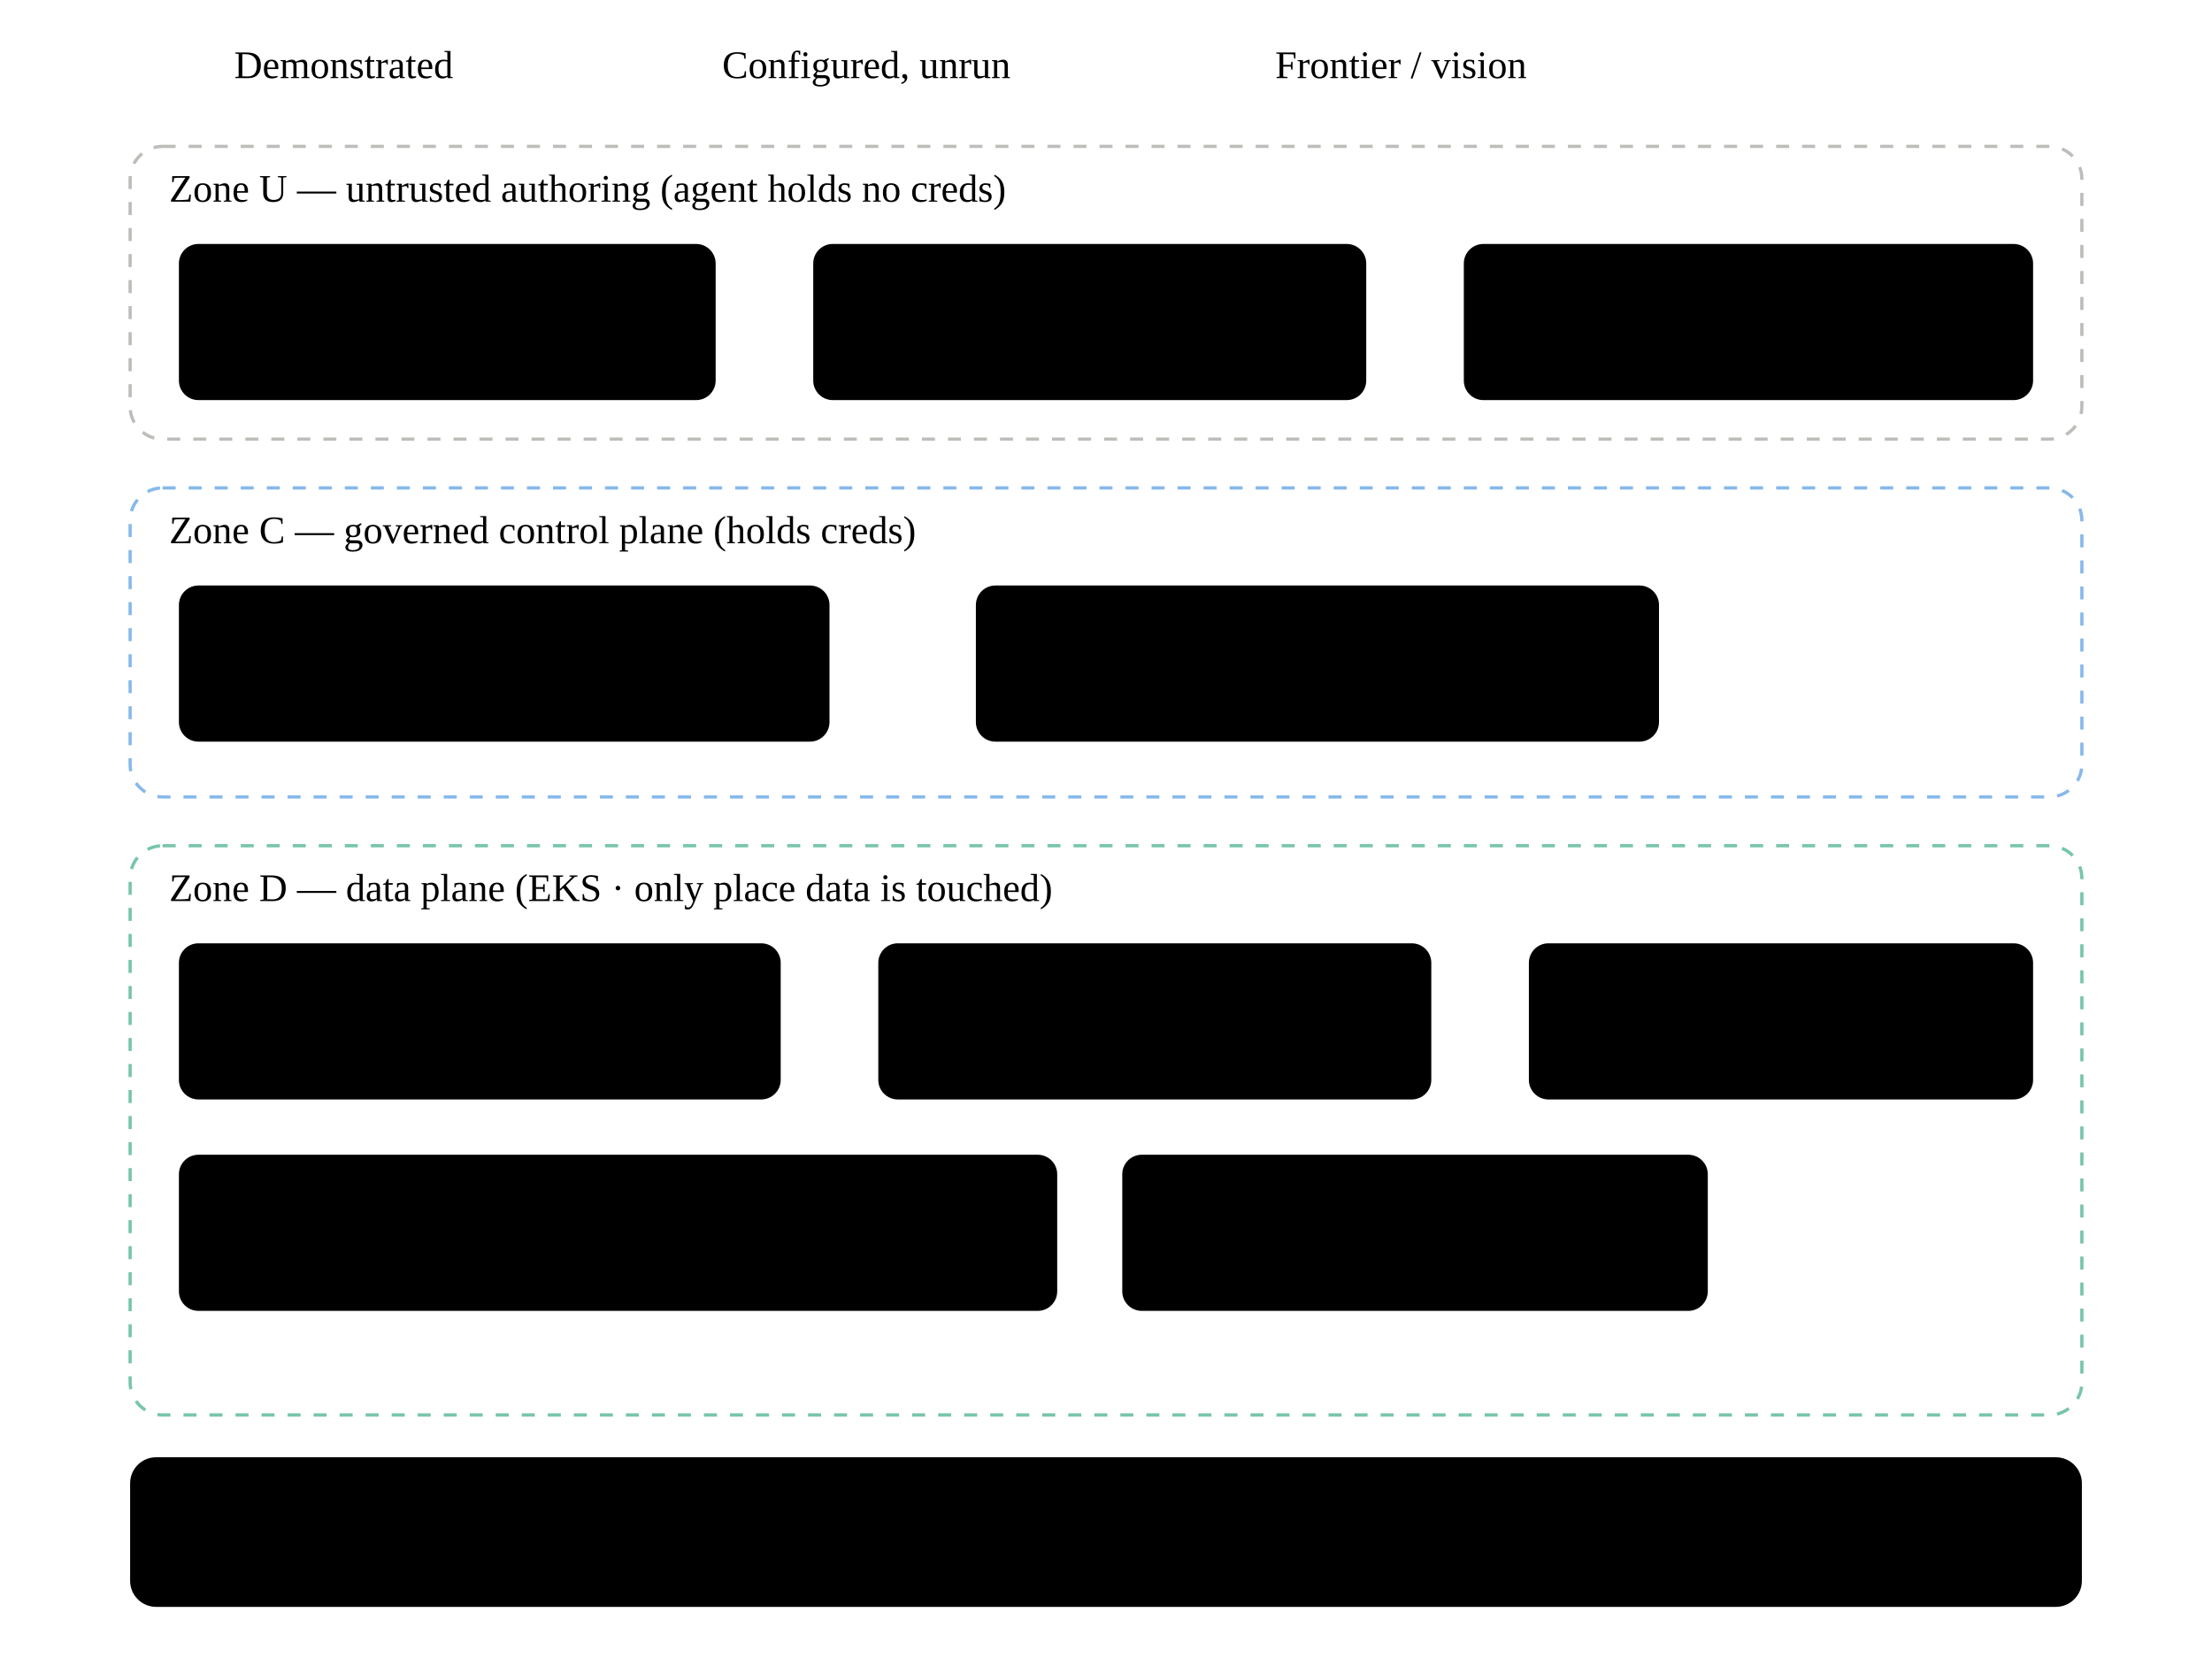
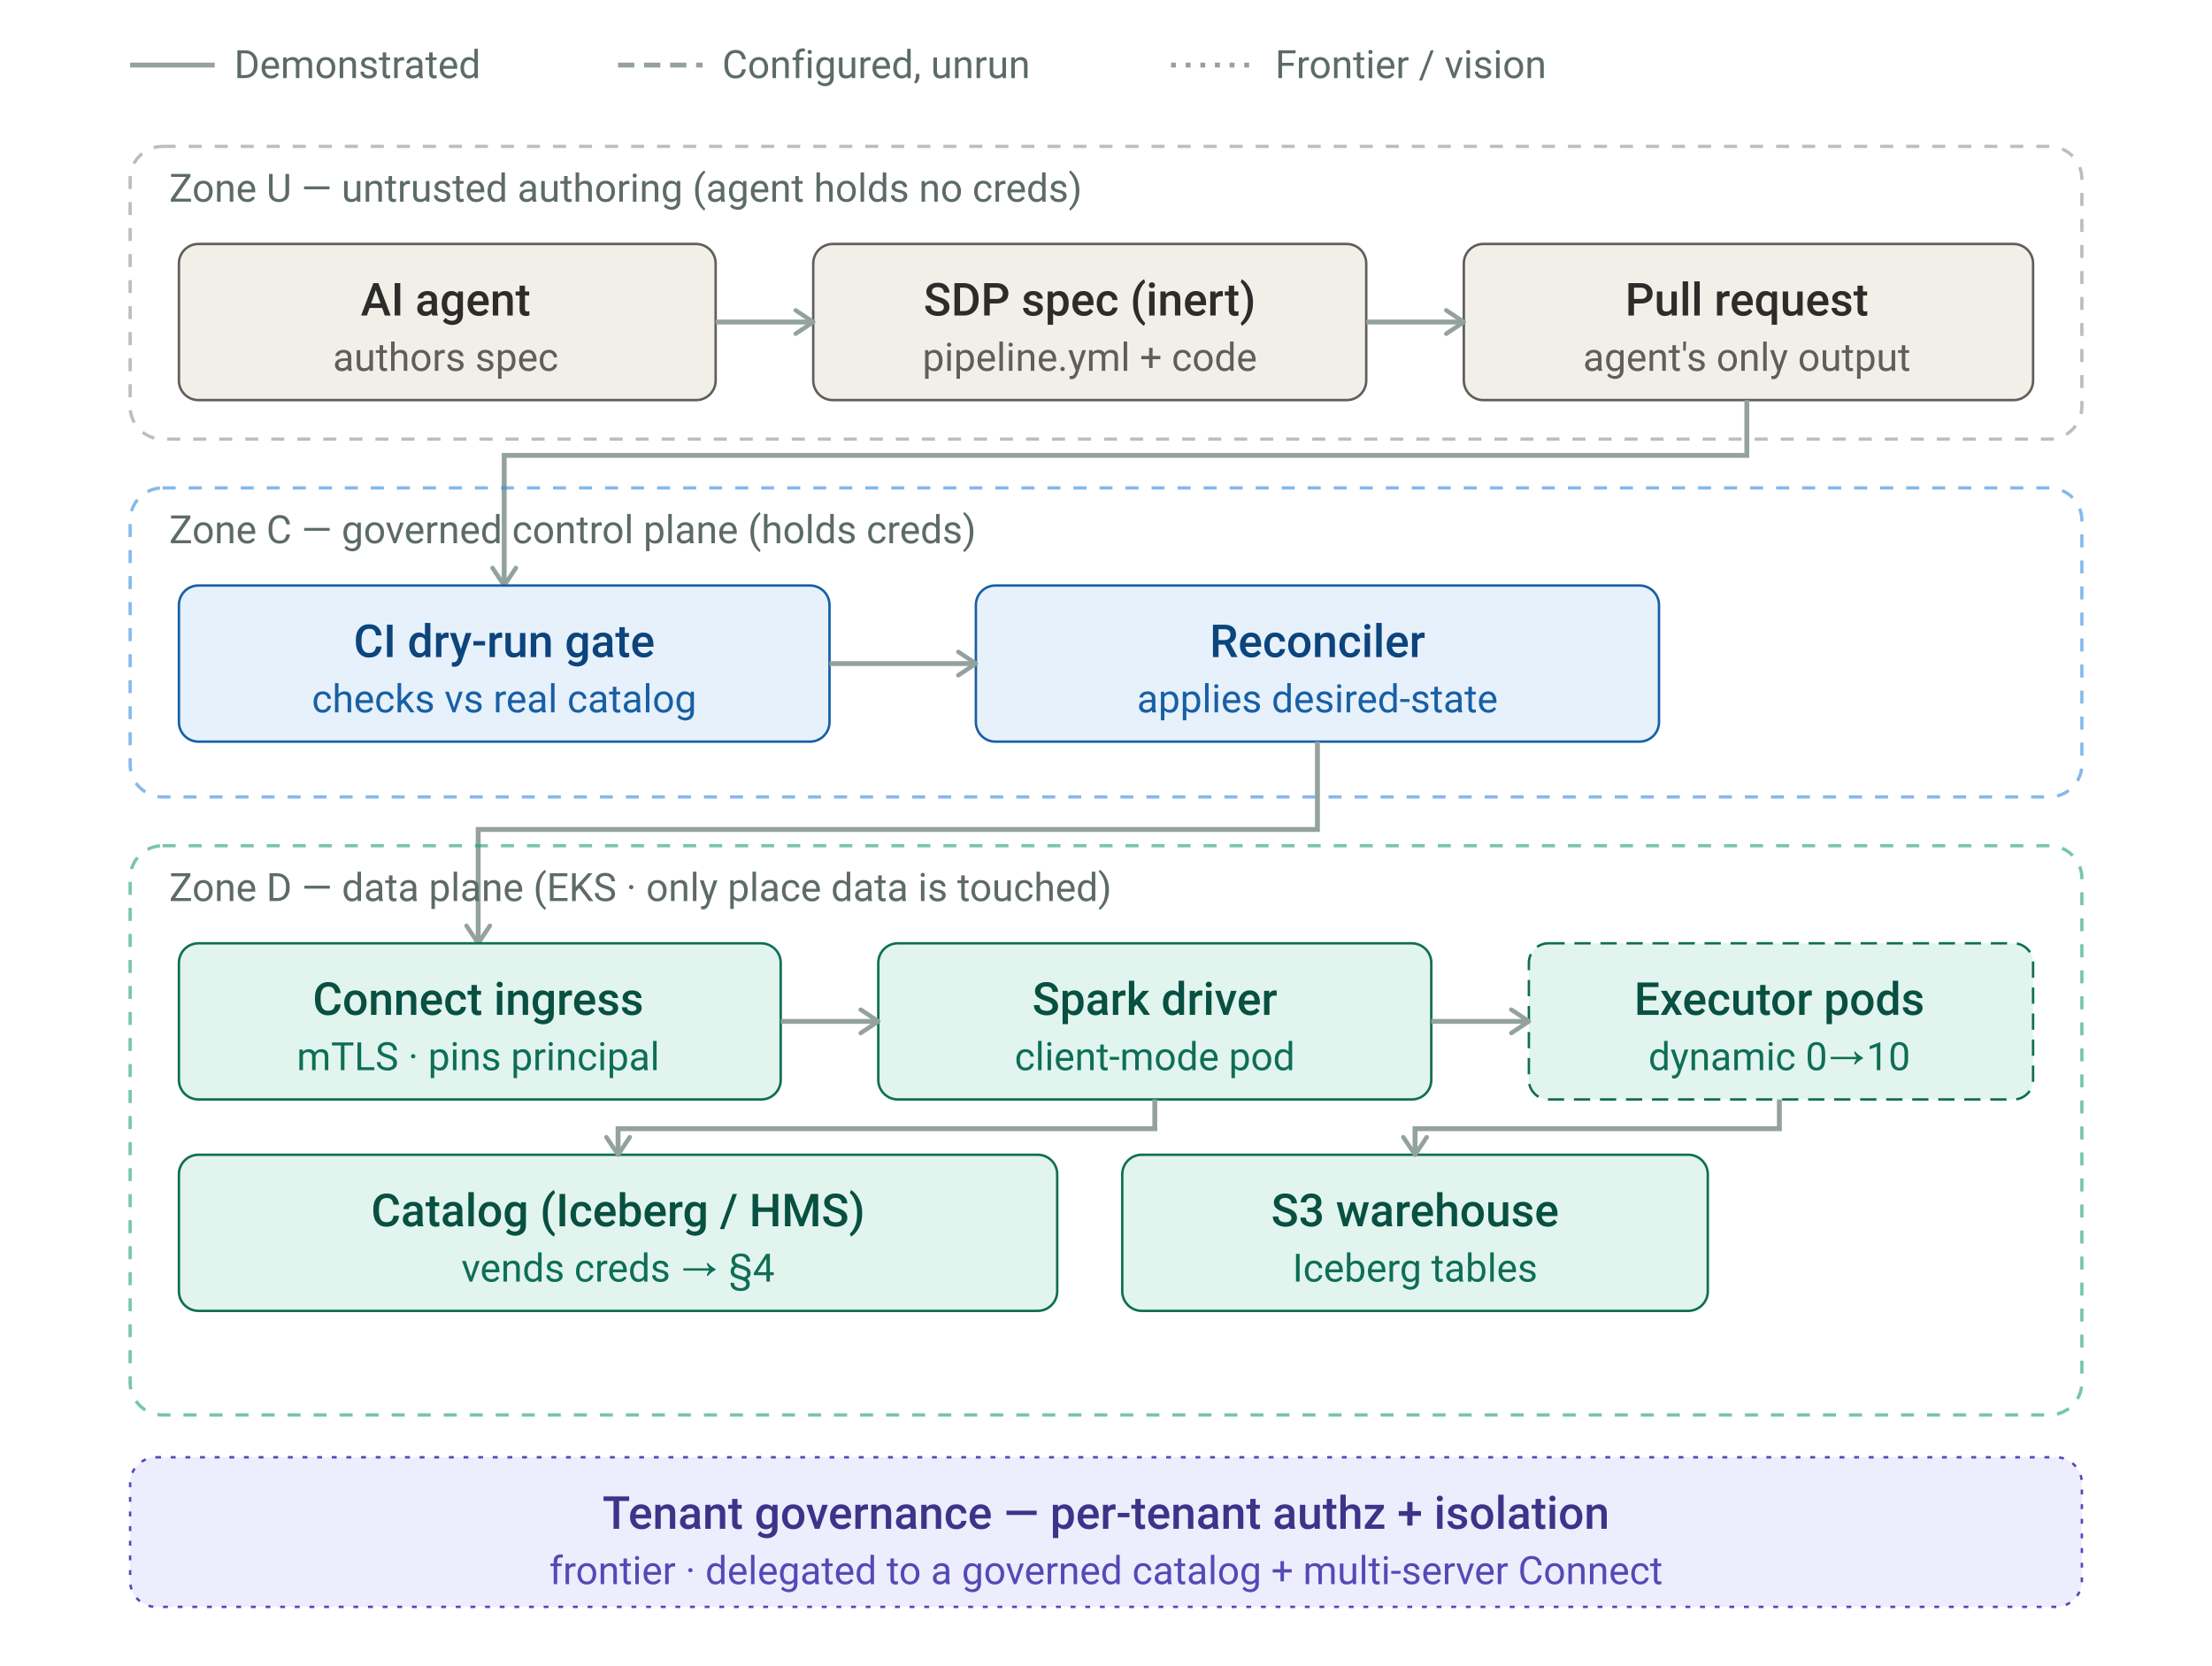
- <svg xmlns="http://www.w3.org/2000/svg" width="100%" viewBox="0 0 680 512" role="img">
+ <svg xmlns="http://www.w3.org/2000/svg" width="100%" viewBox="0 0 680 512" role="img" font-family="ui-sans-serif, system-ui, sans-serif">
+   <style>
+   text{font-family:ui-sans-serif,system-ui,-apple-system,"Segoe UI",Roboto,Helvetica,Arial,sans-serif}
+   .t{font-size:14px;fill:#16201e}
+   .th{font-size:14px;font-weight:500;fill:#16201e}
+   .ts{font-size:12px;fill:#5c6b66}
+   .arr{stroke:#93a29d;stroke-width:1.5;fill:none}
+   .c-gray rect{fill:#F1EFE8;stroke:#5F5E5A;stroke-width:.75}.c-gray .th{fill:#2C2C2A}.c-gray .ts{fill:#5F5E5A}
+   .c-blue rect{fill:#E6F1FB;stroke:#185FA5;stroke-width:.75}.c-blue .th{fill:#0C447C}.c-blue .ts{fill:#185FA5}
+   .c-teal rect{fill:#E1F5EE;stroke:#0F6E56;stroke-width:.75}.c-teal .th{fill:#085041}.c-teal .ts{fill:#0F6E56}
+   .c-purple rect{fill:#EEEDFE;stroke:#534AB7;stroke-width:.75}.c-purple .th{fill:#3C3489}.c-purple .ts{fill:#534AB7}
+ </style>
  <defs>
    <marker id="arrow" viewBox="0 0 10 10" refX="8" refY="5" markerWidth="6" markerHeight="6" orient="auto-start-reverse">
      <path d="M2 1L8 5L2 9" fill="none" stroke="context-stroke" stroke-width="1.5" stroke-linecap="round" stroke-linejoin="round" />
    </marker>
  </defs>
  <line x1="40" y1="20" x2="66" y2="20" class="arr" />
  <text x="72" y="24" class="ts">Demonstrated</text>
  <line x1="190" y1="20" x2="216" y2="20" class="arr" stroke-dasharray="5 3" />
  <text x="222" y="24" class="ts">Configured, unrun</text>
  <line x1="360" y1="20" x2="386" y2="20" class="arr" stroke-dasharray="1.5 3" />
  <text x="392" y="24" class="ts">Frontier / vision</text>
  <rect x="40" y="45" width="600" height="90" rx="10" fill="none" stroke="#888780" stroke-width="1" stroke-dasharray="4 4" opacity="0.55" />
  <text x="52" y="62" class="ts">Zone U — untrusted authoring (agent holds no creds)</text>
  <g class="c-gray">
    <rect x="55" y="75" width="165" height="48" rx="6" />
    <text x="137" y="97" class="th" text-anchor="middle">AI agent</text>
    <text x="137" y="114" class="ts" text-anchor="middle">authors spec</text>
  </g>
  <g class="c-gray">
    <rect x="250" y="75" width="170" height="48" rx="6" />
    <text x="335" y="97" class="th" text-anchor="middle">SDP spec (inert)</text>
    <text x="335" y="114" class="ts" text-anchor="middle">pipeline.yml + code</text>
  </g>
  <g class="c-gray">
    <rect x="450" y="75" width="175" height="48" rx="6" />
    <text x="537" y="97" class="th" text-anchor="middle">Pull request</text>
    <text x="537" y="114" class="ts" text-anchor="middle">agent's only output</text>
  </g>
  <line x1="220" y1="99" x2="250" y2="99" class="arr" marker-end="url(#arrow)" />
  <line x1="420" y1="99" x2="450" y2="99" class="arr" marker-end="url(#arrow)" />
  <path d="M537 123 V140 H155 V180" fill="none" class="arr" marker-end="url(#arrow)" />
  <rect x="40" y="150" width="600" height="95" rx="10" fill="none" stroke="#378ADD" stroke-width="1" stroke-dasharray="4 4" opacity="0.6" />
  <text x="52" y="167" class="ts">Zone C — governed control plane (holds creds)</text>
  <g class="c-blue">
    <rect x="55" y="180" width="200" height="48" rx="6" />
    <text x="155" y="202" class="th" text-anchor="middle">CI dry-run gate</text>
    <text x="155" y="219" class="ts" text-anchor="middle">checks vs real catalog</text>
  </g>
  <g class="c-blue">
    <rect x="300" y="180" width="210" height="48" rx="6" />
    <text x="405" y="202" class="th" text-anchor="middle">Reconciler</text>
    <text x="405" y="219" class="ts" text-anchor="middle">applies desired-state</text>
  </g>
  <line x1="255" y1="204" x2="300" y2="204" class="arr" marker-end="url(#arrow)" />
  <path d="M405 228 V255 H147 V290" fill="none" class="arr" marker-end="url(#arrow)" />
  <rect x="40" y="260" width="600" height="175" rx="10" fill="none" stroke="#1D9E75" stroke-width="1" stroke-dasharray="4 4" opacity="0.6" />
  <text x="52" y="277" class="ts">Zone D — data plane (EKS · only place data is touched)</text>
  <g class="c-teal">
    <rect x="55" y="290" width="185" height="48" rx="6" />
    <text x="147" y="312" class="th" text-anchor="middle">Connect ingress</text>
    <text x="147" y="329" class="ts" text-anchor="middle">mTLS · pins principal</text>
  </g>
  <g class="c-teal">
    <rect x="270" y="290" width="170" height="48" rx="6" />
    <text x="355" y="312" class="th" text-anchor="middle">Spark driver</text>
    <text x="355" y="329" class="ts" text-anchor="middle">client-mode pod</text>
  </g>
  <g class="c-teal">
    <rect x="470" y="290" width="155" height="48" rx="6" stroke-dasharray="5 3" />
    <text x="547" y="312" class="th" text-anchor="middle">Executor pods</text>
    <text x="547" y="329" class="ts" text-anchor="middle">dynamic 0→10</text>
  </g>
  <line x1="240" y1="314" x2="270" y2="314" class="arr" marker-end="url(#arrow)" />
  <line x1="440" y1="314" x2="470" y2="314" class="arr" marker-end="url(#arrow)" />
  <g class="c-teal">
    <rect x="55" y="355" width="270" height="48" rx="6" />
    <text x="190" y="377" class="th" text-anchor="middle">Catalog (Iceberg / HMS)</text>
    <text x="190" y="394" class="ts" text-anchor="middle">vends creds → §4</text>
  </g>
  <g class="c-teal">
    <rect x="345" y="355" width="180" height="48" rx="6" />
    <text x="435" y="377" class="th" text-anchor="middle">S3 warehouse</text>
    <text x="435" y="394" class="ts" text-anchor="middle">Iceberg tables</text>
  </g>
  <path d="M355 338 V347 H190 V355" fill="none" class="arr" marker-end="url(#arrow)" />
  <path d="M547 338 V347 H435 V355" fill="none" class="arr" marker-end="url(#arrow)" />
  <g class="c-purple">
    <rect x="40" y="448" width="600" height="46" rx="8" stroke-dasharray="1.5 3" />
    <text x="340" y="470" class="th" text-anchor="middle">Tenant governance — per-tenant authz + isolation</text>
    <text x="340" y="487" class="ts" text-anchor="middle">frontier · delegated to a governed catalog + multi-server Connect</text>
  </g>
</svg>
